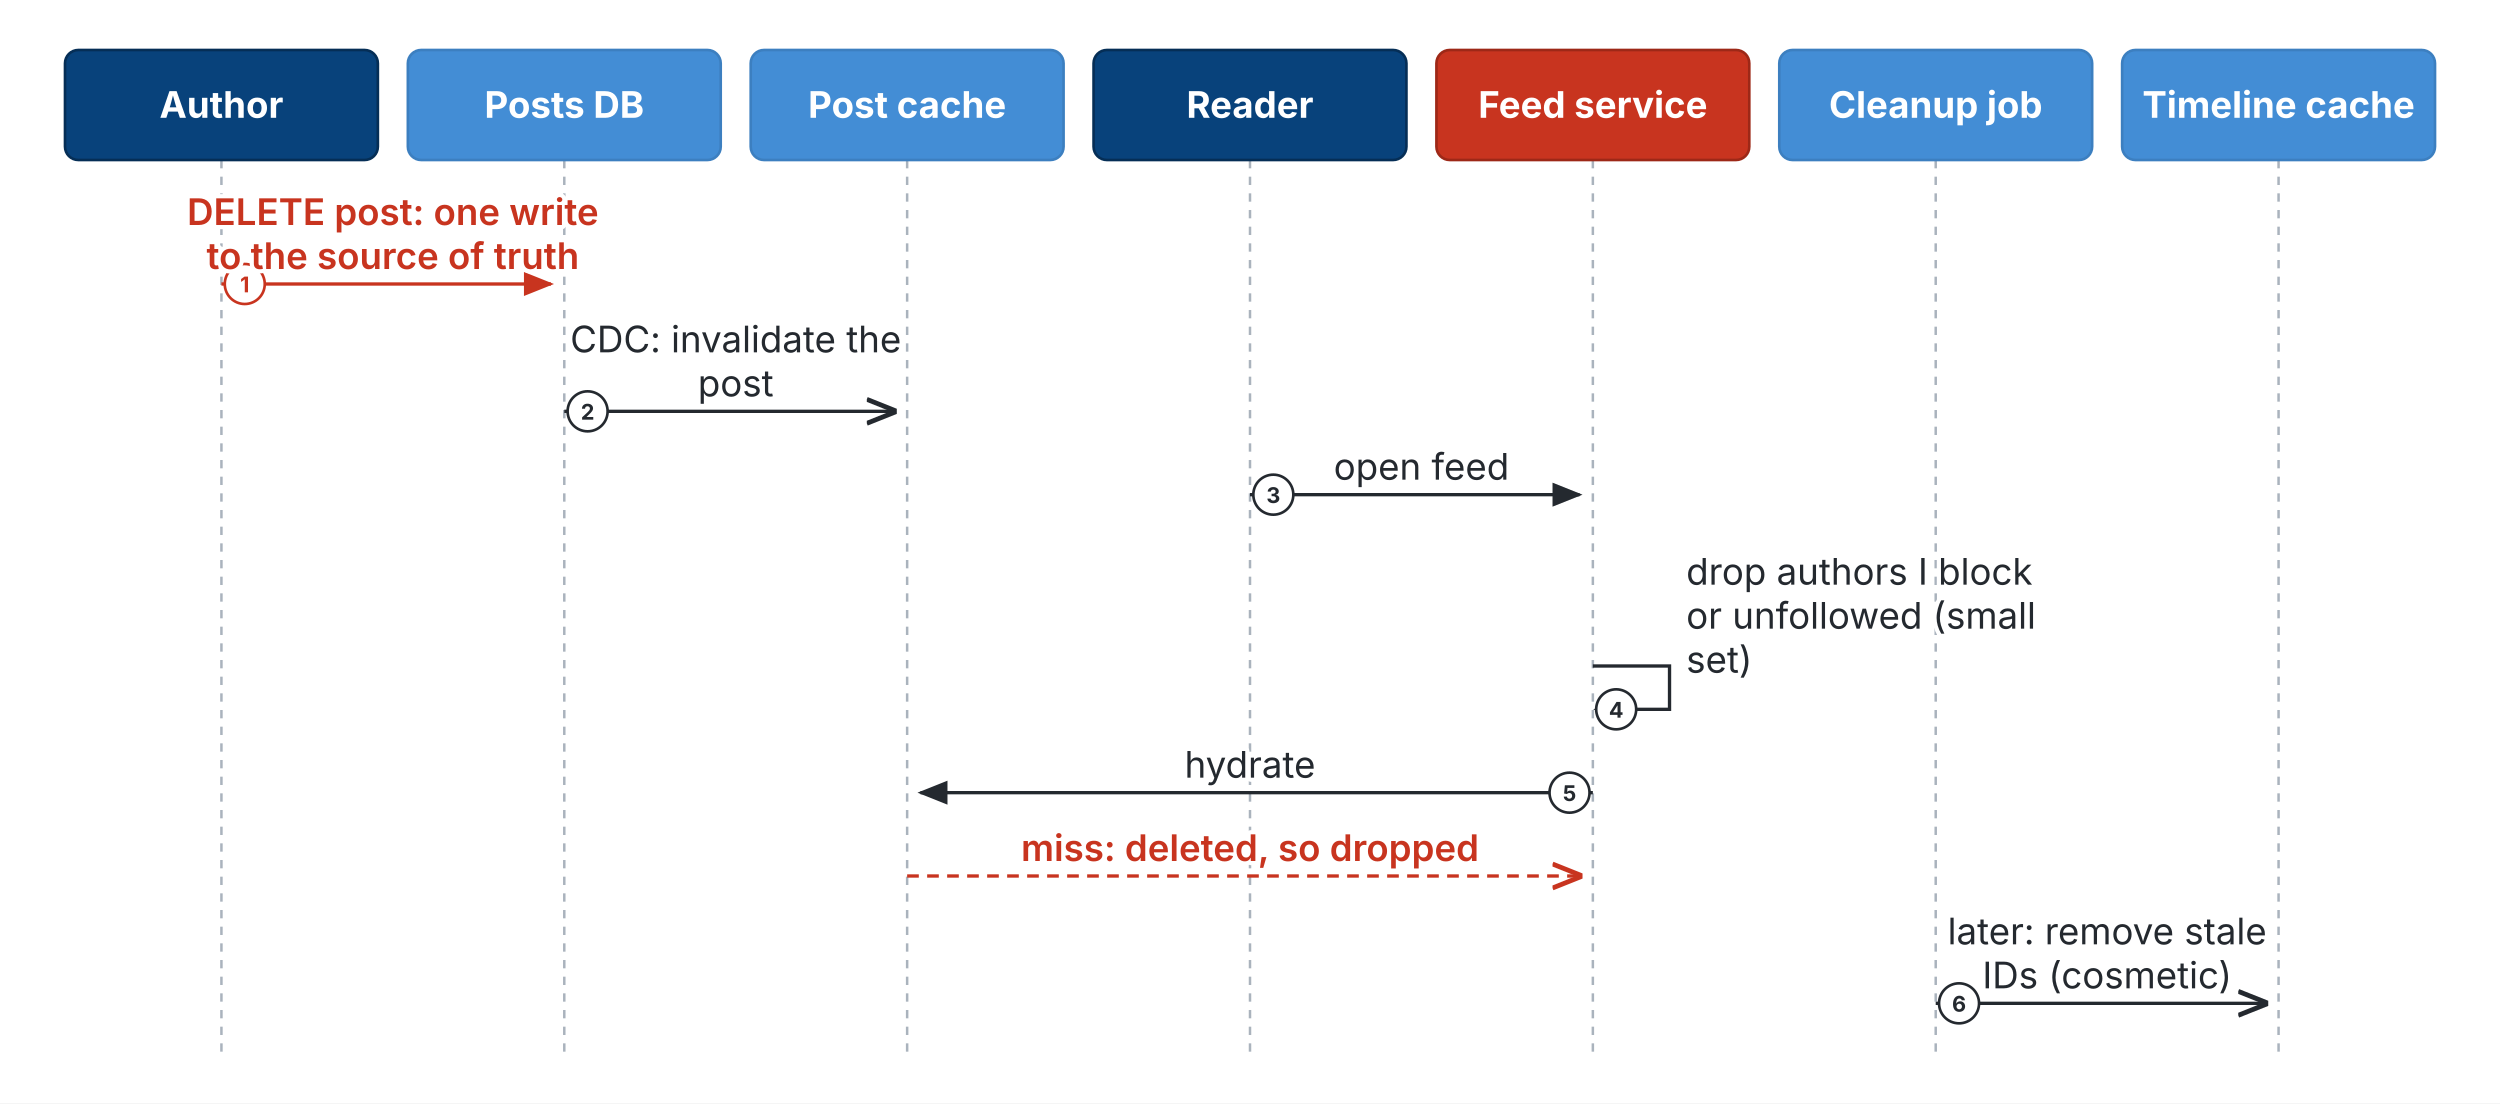
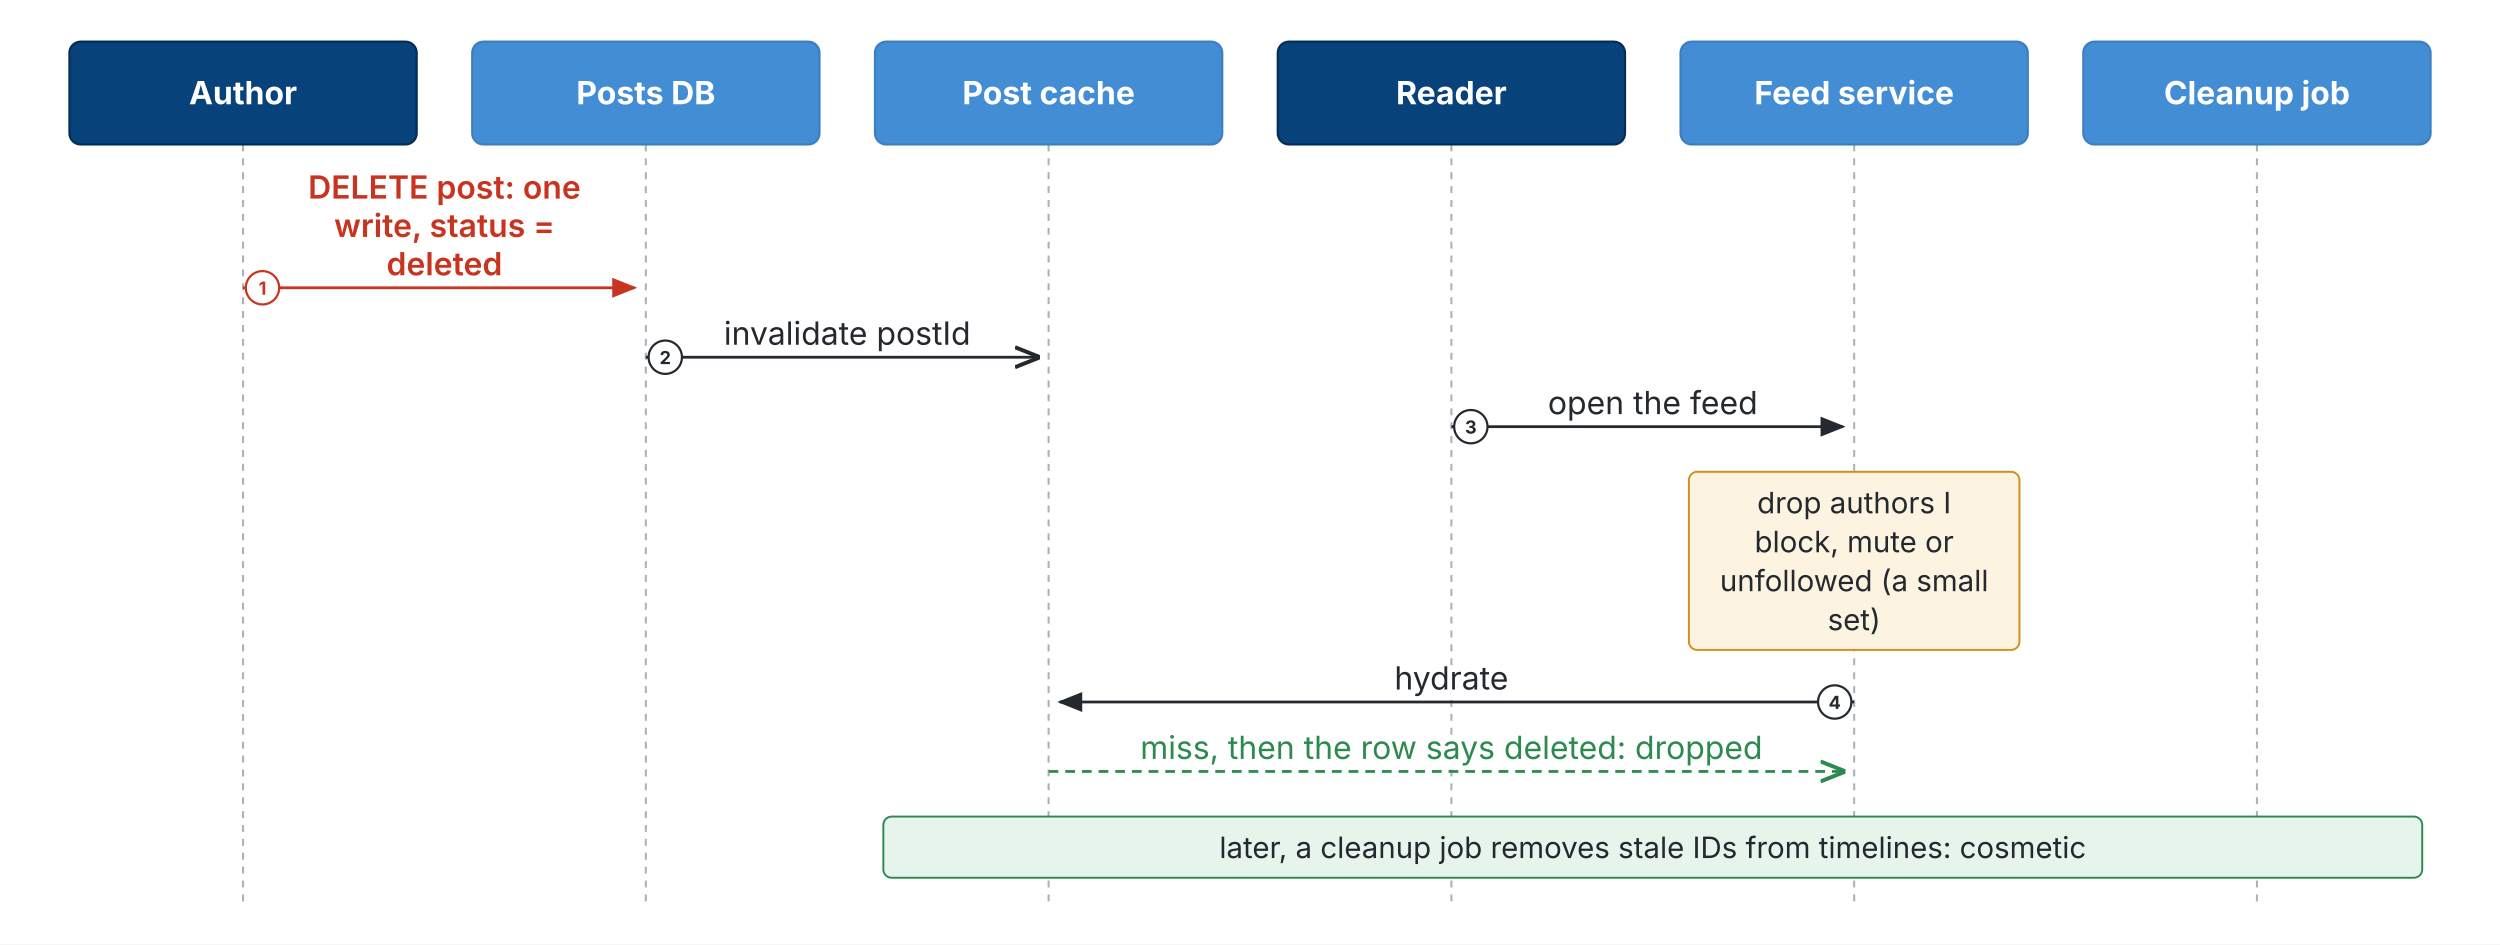
- <svg xmlns="http://www.w3.org/2000/svg" class="seq" viewBox="0 0 1500 662" width="1500" height="662">
+ <svg xmlns="http://www.w3.org/2000/svg" class="seq" viewBox="0 0 1800 680" width="1800" height="680">
  <defs>
-     <marker id="sq-f-24292f" viewBox="0 0 10 10" refX="9" refY="5" markerWidth="9" markerHeight="9" orient="auto">
-       <path d="M0,1 L10,5 L0,9 z" fill="#24292f" />
-     </marker>
-     <marker id="sq-o-24292f" viewBox="0 0 10 10" refX="9" refY="5" markerWidth="9" markerHeight="9" orient="auto">
-       <path d="M0,1 L10,5 L0,9" fill="none" stroke="#24292f" stroke-width="1.6" />
-     </marker>
    <marker id="sq-f-c8341f" viewBox="0 0 10 10" refX="9" refY="5" markerWidth="9" markerHeight="9" orient="auto">
      <path d="M0,1 L10,5 L0,9 z" fill="#c8341f" />
    </marker>
    <marker id="sq-o-c8341f" viewBox="0 0 10 10" refX="9" refY="5" markerWidth="9" markerHeight="9" orient="auto">
      <path d="M0,1 L10,5 L0,9" fill="none" stroke="#c8341f" stroke-width="1.6" />
    </marker>
    <marker id="sq-f-2d8a4e" viewBox="0 0 10 10" refX="9" refY="5" markerWidth="9" markerHeight="9" orient="auto">
      <path d="M0,1 L10,5 L0,9 z" fill="#2d8a4e" />
    </marker>
    <marker id="sq-o-2d8a4e" viewBox="0 0 10 10" refX="9" refY="5" markerWidth="9" markerHeight="9" orient="auto">
      <path d="M0,1 L10,5 L0,9" fill="none" stroke="#2d8a4e" stroke-width="1.6" />
    </marker>
+     <marker id="sq-f-24292f" viewBox="0 0 10 10" refX="9" refY="5" markerWidth="9" markerHeight="9" orient="auto">
+       <path d="M0,1 L10,5 L0,9 z" fill="#24292f" />
+     </marker>
+     <marker id="sq-o-24292f" viewBox="0 0 10 10" refX="9" refY="5" markerWidth="9" markerHeight="9" orient="auto">
+       <path d="M0,1 L10,5 L0,9" fill="none" stroke="#24292f" stroke-width="1.6" />
+     </marker>
  </defs>
-   <rect width="1500" height="662" fill="#ffffff" />
-   <line x1="132.857" y1="96" x2="132.857" y2="632.0" stroke="#aab3bd" stroke-width="1.5" stroke-dasharray="5 5" />
-   <rect x="39.0" y="30" width="187.714" height="66" rx="8" fill="#08427b" stroke="#052e56" stroke-width="1.6" />
-   <text x="132.857" y="70.7" text-anchor="middle" font-family="Inter, Helvetica, Arial, sans-serif" font-size="22" font-weight="700" fill="#ffffff">Author</text>
-   <line x1="338.571" y1="96" x2="338.571" y2="632.0" stroke="#aab3bd" stroke-width="1.5" stroke-dasharray="5 5" />
-   <rect x="244.714" y="30" width="187.714" height="66" rx="8" fill="#438dd5" stroke="#3c7fc0" stroke-width="1.6" />
-   <text x="338.571" y="70.7" text-anchor="middle" font-family="Inter, Helvetica, Arial, sans-serif" font-size="22" font-weight="700" fill="#ffffff">Posts DB</text>
-   <line x1="544.286" y1="96" x2="544.286" y2="632.0" stroke="#aab3bd" stroke-width="1.5" stroke-dasharray="5 5" />
-   <rect x="450.429" y="30" width="187.714" height="66" rx="8" fill="#438dd5" stroke="#3c7fc0" stroke-width="1.6" />
-   <text x="544.286" y="70.7" text-anchor="middle" font-family="Inter, Helvetica, Arial, sans-serif" font-size="22" font-weight="700" fill="#ffffff">Post cache</text>
-   <line x1="750.0" y1="96" x2="750.0" y2="632.0" stroke="#aab3bd" stroke-width="1.5" stroke-dasharray="5 5" />
-   <rect x="656.143" y="30" width="187.714" height="66" rx="8" fill="#08427b" stroke="#052e56" stroke-width="1.6" />
-   <text x="750.0" y="70.7" text-anchor="middle" font-family="Inter, Helvetica, Arial, sans-serif" font-size="22" font-weight="700" fill="#ffffff">Reader</text>
-   <line x1="955.714" y1="96" x2="955.714" y2="632.0" stroke="#aab3bd" stroke-width="1.5" stroke-dasharray="5 5" />
-   <rect x="861.857" y="30" width="187.714" height="66" rx="8" fill="#c8341f" stroke="#9d2817" stroke-width="1.6" />
-   <text x="955.714" y="70.7" text-anchor="middle" font-family="Inter, Helvetica, Arial, sans-serif" font-size="22" font-weight="700" fill="#ffffff">Feed service</text>
-   <line x1="1161.429" y1="96" x2="1161.429" y2="632.0" stroke="#aab3bd" stroke-width="1.5" stroke-dasharray="5 5" />
-   <rect x="1067.571" y="30" width="187.714" height="66" rx="8" fill="#438dd5" stroke="#3c7fc0" stroke-width="1.6" />
-   <text x="1161.429" y="70.7" text-anchor="middle" font-family="Inter, Helvetica, Arial, sans-serif" font-size="22" font-weight="700" fill="#ffffff">Cleanup job</text>
-   <line x1="1367.143" y1="96" x2="1367.143" y2="632.0" stroke="#aab3bd" stroke-width="1.5" stroke-dasharray="5 5" />
-   <rect x="1273.286" y="30" width="187.714" height="66" rx="8" fill="#438dd5" stroke="#3c7fc0" stroke-width="1.6" />
-   <text x="1367.143" y="70.7" text-anchor="middle" font-family="Inter, Helvetica, Arial, sans-serif" font-size="22" font-weight="700" fill="#ffffff">Timeline cache</text>
-   <line x1="132.857" y1="170.4" x2="330.571" y2="170.4" stroke="#c8341f" stroke-width="2" marker-end="url(#sq-f-c8341f)" />
-   <circle cx="146.857" cy="170.4" r="12" fill="#ffffff" stroke="#c8341f" stroke-width="1.6" />
-   <text x="146.857" y="175.4" text-anchor="middle" font-family="Inter, Helvetica, Arial, sans-serif" font-size="13" font-weight="700" fill="#c8341f">1</text>
-   <text x="235.714" y="135.0" text-anchor="middle" font-family="Inter, Helvetica, Arial, sans-serif" font-size="22" fill="#c8341f" font-weight="600" paint-order="stroke" stroke="#ffffff" stroke-width="5" stroke-linejoin="round">DELETE post: one write</text>
-   <text x="235.714" y="161.4" text-anchor="middle" font-family="Inter, Helvetica, Arial, sans-serif" font-size="22" fill="#c8341f" font-weight="600" paint-order="stroke" stroke="#ffffff" stroke-width="5" stroke-linejoin="round">to the source of truth</text>
-   <line x1="338.571" y1="246.8" x2="536.286" y2="246.8" stroke="#24292f" stroke-width="2" marker-end="url(#sq-o-24292f)" />
-   <circle cx="352.571" cy="246.8" r="12" fill="#ffffff" stroke="#24292f" stroke-width="1.6" />
-   <text x="352.571" y="251.8" text-anchor="middle" font-family="Inter, Helvetica, Arial, sans-serif" font-size="13" font-weight="700" fill="#24292f">2</text>
-   <text x="441.429" y="211.4" text-anchor="middle" font-family="Inter, Helvetica, Arial, sans-serif" font-size="22" fill="#24292f" font-weight="400" paint-order="stroke" stroke="#ffffff" stroke-width="5" stroke-linejoin="round">CDC: invalidate the</text>
-   <text x="441.429" y="237.8" text-anchor="middle" font-family="Inter, Helvetica, Arial, sans-serif" font-size="22" fill="#24292f" font-weight="400" paint-order="stroke" stroke="#ffffff" stroke-width="5" stroke-linejoin="round">post</text>
-   <line x1="750.0" y1="296.8" x2="947.714" y2="296.8" stroke="#24292f" stroke-width="2" marker-end="url(#sq-f-24292f)" />
-   <circle cx="764.0" cy="296.8" r="12" fill="#ffffff" stroke="#24292f" stroke-width="1.6" />
-   <text x="764.0" y="301.8" text-anchor="middle" font-family="Inter, Helvetica, Arial, sans-serif" font-size="13" font-weight="700" fill="#24292f">3</text>
-   <text x="852.857" y="287.8" text-anchor="middle" font-family="Inter, Helvetica, Arial, sans-serif" font-size="22" fill="#24292f" font-weight="400" paint-order="stroke" stroke="#ffffff" stroke-width="5" stroke-linejoin="round">open feed</text>
-   <path d="M955.714,399.6 h46 v26 h-44" fill="none" stroke="#24292f" stroke-width="2" marker-end="url(#sq-f-24292f)" />
-   <circle cx="969.714" cy="425.6" r="12" fill="#ffffff" stroke="#24292f" stroke-width="1.6" />
-   <text x="969.714" y="430.6" text-anchor="middle" font-family="Inter, Helvetica, Arial, sans-serif" font-size="13" font-weight="700" fill="#24292f">4</text>
-   <text x="1011.714" y="350.8" text-anchor="start" font-family="Inter, Helvetica, Arial, sans-serif" font-size="22" fill="#24292f" font-weight="400" paint-order="stroke" stroke="#ffffff" stroke-width="5" stroke-linejoin="round">drop authors I block</text>
-   <text x="1011.714" y="377.2" text-anchor="start" font-family="Inter, Helvetica, Arial, sans-serif" font-size="22" fill="#24292f" font-weight="400" paint-order="stroke" stroke="#ffffff" stroke-width="5" stroke-linejoin="round">or unfollowed (small</text>
-   <text x="1011.714" y="403.6" text-anchor="start" font-family="Inter, Helvetica, Arial, sans-serif" font-size="22" fill="#24292f" font-weight="400" paint-order="stroke" stroke="#ffffff" stroke-width="5" stroke-linejoin="round">set)</text>
-   <line x1="955.714" y1="475.6" x2="552.286" y2="475.6" stroke="#24292f" stroke-width="2" marker-end="url(#sq-f-24292f)" />
-   <circle cx="941.714" cy="475.6" r="12" fill="#ffffff" stroke="#24292f" stroke-width="1.6" />
-   <text x="941.714" y="480.6" text-anchor="middle" font-family="Inter, Helvetica, Arial, sans-serif" font-size="13" font-weight="700" fill="#24292f">5</text>
-   <text x="750.0" y="466.6" text-anchor="middle" font-family="Inter, Helvetica, Arial, sans-serif" font-size="22" fill="#24292f" font-weight="400" paint-order="stroke" stroke="#ffffff" stroke-width="5" stroke-linejoin="round">hydrate</text>
-   <line x1="544.286" y1="525.6" x2="947.714" y2="525.6" stroke="#c8341f" stroke-width="2" stroke-dasharray="7 5" marker-end="url(#sq-o-c8341f)" />
-   <text x="750.0" y="516.6" text-anchor="middle" font-family="Inter, Helvetica, Arial, sans-serif" font-size="22" fill="#c8341f" font-weight="600" paint-order="stroke" stroke="#ffffff" stroke-width="5" stroke-linejoin="round">miss: deleted, so dropped</text>
-   <line x1="1161.429" y1="602.0" x2="1359.143" y2="602.0" stroke="#24292f" stroke-width="2" marker-end="url(#sq-o-24292f)" />
-   <circle cx="1175.429" cy="602.0" r="12" fill="#ffffff" stroke="#24292f" stroke-width="1.6" />
-   <text x="1175.429" y="607.0" text-anchor="middle" font-family="Inter, Helvetica, Arial, sans-serif" font-size="13" font-weight="700" fill="#24292f">6</text>
-   <text x="1264.286" y="566.6" text-anchor="middle" font-family="Inter, Helvetica, Arial, sans-serif" font-size="22" fill="#24292f" font-weight="400" paint-order="stroke" stroke="#ffffff" stroke-width="5" stroke-linejoin="round">later: remove stale</text>
-   <text x="1264.286" y="593.0" text-anchor="middle" font-family="Inter, Helvetica, Arial, sans-serif" font-size="22" fill="#24292f" font-weight="400" paint-order="stroke" stroke="#ffffff" stroke-width="5" stroke-linejoin="round">IDs (cosmetic)</text>
+   <rect width="1800" height="680" fill="#ffffff" />
+   <line x1="175.0" y1="104" x2="175.0" y2="649.5" stroke="#aab3bd" stroke-width="1.5" stroke-dasharray="5 5" />
+   <rect x="50.0" y="30" width="250" height="74" rx="8" fill="#08427b" stroke="#052e56" stroke-width="1.6" />
+   <text x="175.0" y="75.05" text-anchor="middle" font-family="Inter, Helvetica, Arial, sans-serif" font-size="23" font-weight="700" fill="#ffffff">Author</text>
+   <line x1="465.0" y1="104" x2="465.0" y2="649.5" stroke="#aab3bd" stroke-width="1.5" stroke-dasharray="5 5" />
+   <rect x="340.0" y="30" width="250" height="74" rx="8" fill="#438dd5" stroke="#3c7fc0" stroke-width="1.6" />
+   <text x="465.0" y="75.05" text-anchor="middle" font-family="Inter, Helvetica, Arial, sans-serif" font-size="23" font-weight="700" fill="#ffffff">Posts DB</text>
+   <line x1="755.0" y1="104" x2="755.0" y2="649.5" stroke="#aab3bd" stroke-width="1.5" stroke-dasharray="5 5" />
+   <rect x="630.0" y="30" width="250" height="74" rx="8" fill="#438dd5" stroke="#3c7fc0" stroke-width="1.6" />
+   <text x="755.0" y="75.05" text-anchor="middle" font-family="Inter, Helvetica, Arial, sans-serif" font-size="23" font-weight="700" fill="#ffffff">Post cache</text>
+   <line x1="1045.0" y1="104" x2="1045.0" y2="649.5" stroke="#aab3bd" stroke-width="1.5" stroke-dasharray="5 5" />
+   <rect x="920.0" y="30" width="250" height="74" rx="8" fill="#08427b" stroke="#052e56" stroke-width="1.6" />
+   <text x="1045.0" y="75.05" text-anchor="middle" font-family="Inter, Helvetica, Arial, sans-serif" font-size="23" font-weight="700" fill="#ffffff">Reader</text>
+   <line x1="1335.0" y1="104" x2="1335.0" y2="649.5" stroke="#aab3bd" stroke-width="1.5" stroke-dasharray="5 5" />
+   <rect x="1210.0" y="30" width="250" height="74" rx="8" fill="#438dd5" stroke="#3c7fc0" stroke-width="1.6" />
+   <text x="1335.0" y="75.05" text-anchor="middle" font-family="Inter, Helvetica, Arial, sans-serif" font-size="23" font-weight="700" fill="#ffffff">Feed service</text>
+   <line x1="1625.0" y1="104" x2="1625.0" y2="649.5" stroke="#aab3bd" stroke-width="1.5" stroke-dasharray="5 5" />
+   <rect x="1500.0" y="30" width="250" height="74" rx="8" fill="#438dd5" stroke="#3c7fc0" stroke-width="1.6" />
+   <text x="1625.0" y="75.05" text-anchor="middle" font-family="Inter, Helvetica, Arial, sans-serif" font-size="23" font-weight="700" fill="#ffffff">Cleanup job</text>
+   <line x1="175.0" y1="207.2" x2="457.0" y2="207.2" stroke="#c8341f" stroke-width="2" marker-end="url(#sq-f-c8341f)" />
+   <circle cx="189.0" cy="207.2" r="12" fill="#ffffff" stroke="#c8341f" stroke-width="1.6" />
+   <text x="189.0" y="212.2" text-anchor="middle" font-family="Inter, Helvetica, Arial, sans-serif" font-size="13" font-weight="700" fill="#c8341f">1</text>
+   <text x="320.0" y="143.0" text-anchor="middle" font-family="Inter, Helvetica, Arial, sans-serif" font-size="23" fill="#c8341f" font-weight="600" paint-order="stroke" stroke="#ffffff" stroke-width="5" stroke-linejoin="round">DELETE post: one</text>
+   <text x="320.0" y="170.6" text-anchor="middle" font-family="Inter, Helvetica, Arial, sans-serif" font-size="23" fill="#c8341f" font-weight="600" paint-order="stroke" stroke="#ffffff" stroke-width="5" stroke-linejoin="round">write, status =</text>
+   <text x="320.0" y="198.2" text-anchor="middle" font-family="Inter, Helvetica, Arial, sans-serif" font-size="23" fill="#c8341f" font-weight="600" paint-order="stroke" stroke="#ffffff" stroke-width="5" stroke-linejoin="round">deleted</text>
+   <line x1="465.0" y1="257.2" x2="747.0" y2="257.2" stroke="#24292f" stroke-width="2" marker-end="url(#sq-o-24292f)" />
+   <circle cx="479.0" cy="257.2" r="12" fill="#ffffff" stroke="#24292f" stroke-width="1.6" />
+   <text x="479.0" y="262.2" text-anchor="middle" font-family="Inter, Helvetica, Arial, sans-serif" font-size="13" font-weight="700" fill="#24292f">2</text>
+   <text x="610.0" y="248.2" text-anchor="middle" font-family="Inter, Helvetica, Arial, sans-serif" font-size="23" fill="#24292f" font-weight="400" paint-order="stroke" stroke="#ffffff" stroke-width="5" stroke-linejoin="round">invalidate postId</text>
+   <line x1="1045.0" y1="307.2" x2="1327.0" y2="307.2" stroke="#24292f" stroke-width="2" marker-end="url(#sq-f-24292f)" />
+   <circle cx="1059.0" cy="307.2" r="12" fill="#ffffff" stroke="#24292f" stroke-width="1.6" />
+   <text x="1059.0" y="312.2" text-anchor="middle" font-family="Inter, Helvetica, Arial, sans-serif" font-size="13" font-weight="700" fill="#24292f">3</text>
+   <text x="1190.0" y="298.2" text-anchor="middle" font-family="Inter, Helvetica, Arial, sans-serif" font-size="23" fill="#24292f" font-weight="400" paint-order="stroke" stroke="#ffffff" stroke-width="5" stroke-linejoin="round">open the feed</text>
+   <rect x="1216.0" y="339.7" width="238.0" height="128.24" rx="6" fill="#fdf3e1" stroke="#d18f1c" stroke-width="1.4" />
+   <text x="1335.0" y="369.55" text-anchor="middle" font-family="Inter, Helvetica, Arial, sans-serif" font-size="21.2" fill="#24292f">drop authors I</text>
+   <text x="1335.0" y="397.61" text-anchor="middle" font-family="Inter, Helvetica, Arial, sans-serif" font-size="21.2" fill="#24292f">block, mute or</text>
+   <text x="1335.0" y="425.67" text-anchor="middle" font-family="Inter, Helvetica, Arial, sans-serif" font-size="21.2" fill="#24292f">unfollowed (a small</text>
+   <text x="1335.0" y="453.73" text-anchor="middle" font-family="Inter, Helvetica, Arial, sans-serif" font-size="21.2" fill="#24292f">set)</text>
+   <line x1="1335.0" y1="505.44" x2="763.0" y2="505.44" stroke="#24292f" stroke-width="2" marker-end="url(#sq-f-24292f)" />
+   <circle cx="1321.0" cy="505.44" r="12" fill="#ffffff" stroke="#24292f" stroke-width="1.6" />
+   <text x="1321.0" y="510.44" text-anchor="middle" font-family="Inter, Helvetica, Arial, sans-serif" font-size="13" font-weight="700" fill="#24292f">4</text>
+   <text x="1045.0" y="496.44" text-anchor="middle" font-family="Inter, Helvetica, Arial, sans-serif" font-size="23" fill="#24292f" font-weight="400" paint-order="stroke" stroke="#ffffff" stroke-width="5" stroke-linejoin="round">hydrate</text>
+   <line x1="755.0" y1="555.44" x2="1327.0" y2="555.44" stroke="#2d8a4e" stroke-width="2" stroke-dasharray="7 5" marker-end="url(#sq-o-2d8a4e)" />
+   <text x="1045.0" y="546.44" text-anchor="middle" font-family="Inter, Helvetica, Arial, sans-serif" font-size="23" fill="#2d8a4e" font-weight="400" paint-order="stroke" stroke="#ffffff" stroke-width="5" stroke-linejoin="round">miss, then the row says deleted: dropped</text>
+   <rect x="636.0" y="587.94" width="1108.0" height="44.06" rx="6" fill="#e7f4ec" stroke="#2d8a4e" stroke-width="1.4" />
+   <text x="1190.0" y="617.79" text-anchor="middle" font-family="Inter, Helvetica, Arial, sans-serif" font-size="21.2" fill="#24292f">later, a cleanup job removes stale IDs from timelines: cosmetic</text>
</svg>
